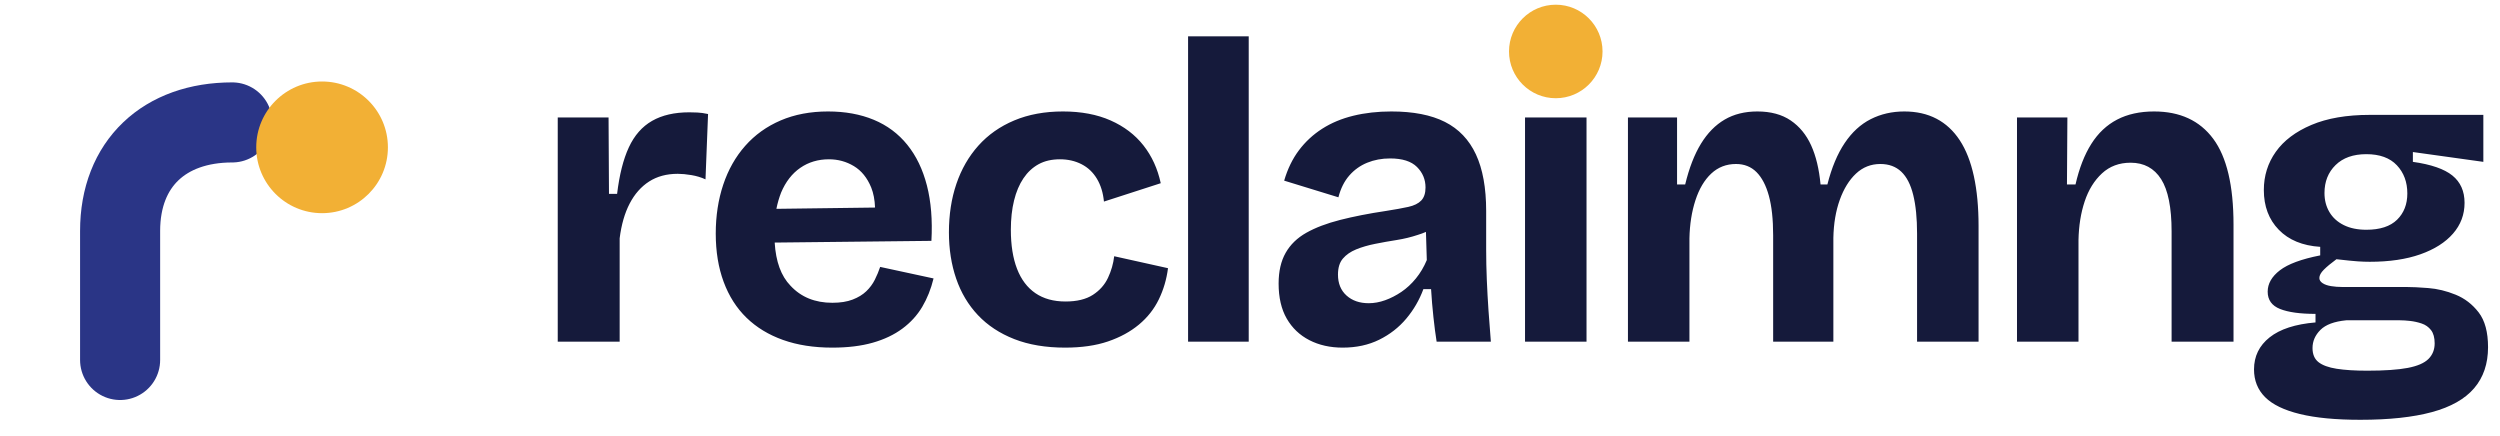
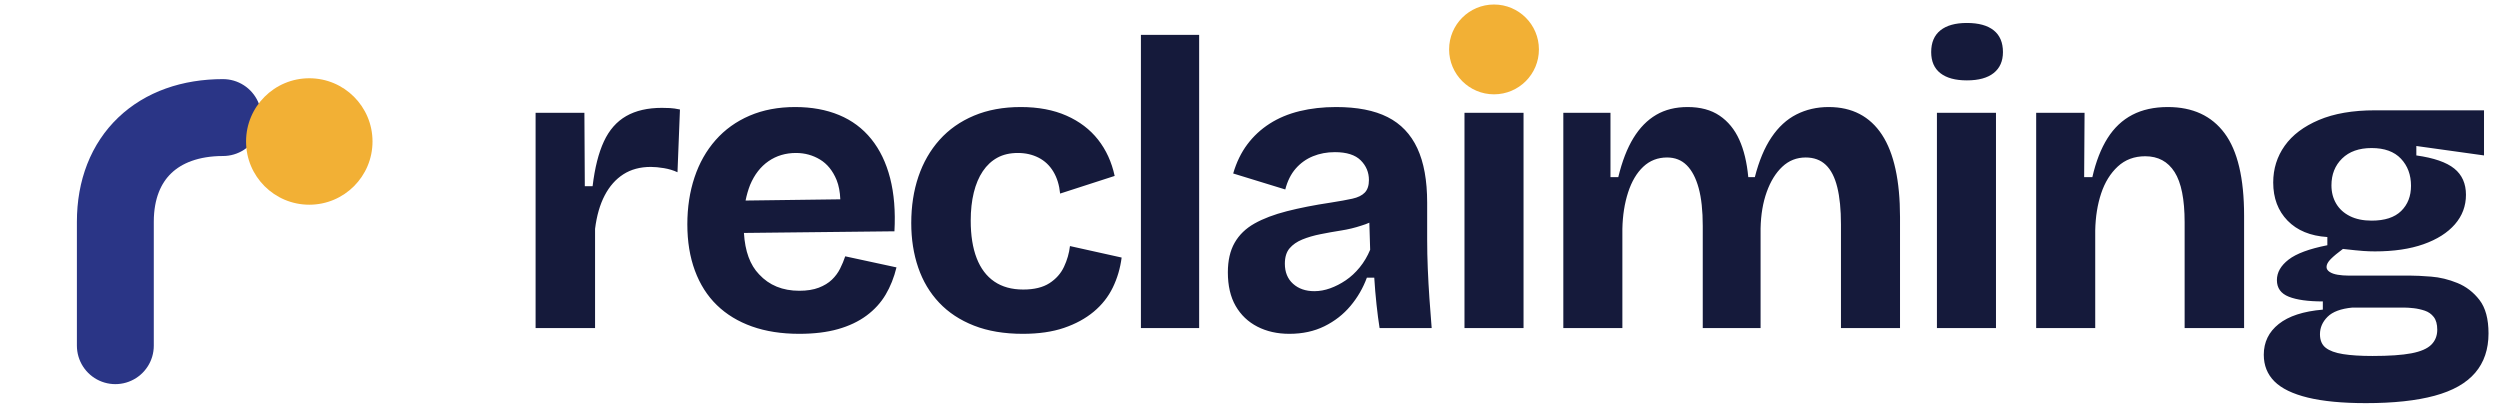
- <svg xmlns="http://www.w3.org/2000/svg" viewBox="0 -80 585.4 102.0" role="img">
+ <svg xmlns="http://www.w3.org/2000/svg" viewBox="0 -80 609.6 102.0" role="img">
  <g transform="translate(0 -78) scale(2.083333)">
    <path d="M13.5 39.5V25c0-7.6 5-12.2 12.6-12.2" fill="none" stroke="#2A3586" stroke-width="9" stroke-linecap="round" />
    <circle cx="36.2" cy="15.6" r="7.4" fill="#F2B035" />
  </g>
  <g transform="translate(124 0)">
-     <path d="M21.10 0L6.60 0L6.60-52.50L18.50-52.50L18.60-34.60L20.50-34.60Q21.30-41.30 23.25-45.50Q25.20-49.70 28.70-51.70Q32.20-53.70 37.40-53.70L37.40-53.70Q38.30-53.70 39.35-53.65Q40.40-53.60 41.80-53.30L41.80-53.30L41.20-38Q39.70-38.70 37.90-39Q36.10-39.30 34.70-39.30L34.70-39.30Q30.80-39.30 28-37.50Q25.20-35.70 23.45-32.35Q21.70-29 21.10-24.20L21.10-24.20L21.10 0ZM70.90 1.40L70.90 1.40Q64.40 1.40 59.35-0.40Q54.30-2.20 50.80-5.60Q47.30-9 45.45-14Q43.60-19 43.60-25.30L43.60-25.30Q43.60-31.50 45.35-36.75Q47.10-42 50.50-45.85Q53.90-49.70 58.80-51.80Q63.70-53.90 69.90-53.90L69.90-53.90Q75.90-53.90 80.60-51.95Q85.30-50 88.45-46.10Q91.60-42.20 93.05-36.55Q94.50-30.90 94.10-23.60L94.10-23.60L57.40-23.20Q57.80-16.50 61.10-13.10L61.10-13.10Q64.80-9.10 70.90-9.10L70.90-9.10Q73.70-9.10 75.65-9.85Q77.60-10.60 78.85-11.80Q80.10-13 80.85-14.50Q81.60-16 82.10-17.50L82.10-17.50L94.60-14.80Q93.70-11.10 91.95-8.15Q90.20-5.20 87.30-3.05Q84.40-0.90 80.35 0.25Q76.30 1.40 70.90 1.40ZM57.80-31.10L57.80-31.10L80.90-31.40Q80.80-34.10 80-36.10L80-36.10Q78.60-39.50 75.95-41.10Q73.30-42.70 70.10-42.70L70.10-42.70Q66.30-42.70 63.40-40.70Q60.50-38.70 58.90-34.90L58.90-34.90Q58.20-33.10 57.80-31.10ZM125.40 1.40L125.40 1.40Q118.60 1.40 113.50-0.60Q108.40-2.60 105-6.20Q101.60-9.80 99.90-14.75Q98.20-19.70 98.20-25.60L98.20-25.60Q98.20-31.80 99.95-36.95Q101.70-42.10 105.10-45.90Q108.50-49.70 113.50-51.80Q118.50-53.90 124.90-53.90L124.90-53.90Q131.30-53.90 136.05-51.80Q140.80-49.70 143.75-45.95Q146.70-42.20 147.80-37.10L147.80-37.10L134.50-32.80Q134.20-35.90 132.85-38.15Q131.50-40.40 129.25-41.55Q127-42.70 124.20-42.70L124.20-42.70Q121.30-42.70 119.20-41.55Q117.10-40.40 115.65-38.25Q114.20-36.10 113.45-33.05Q112.70-30 112.70-26.20L112.70-26.20Q112.70-20.80 114.15-17.05Q115.60-13.30 118.45-11.35Q121.30-9.40 125.50-9.40L125.50-9.40Q129.50-9.40 131.90-10.95Q134.30-12.50 135.45-14.95Q136.60-17.40 136.90-20L136.90-20L149.50-17.20Q149-13.30 147.35-9.90Q145.70-6.50 142.70-4Q139.70-1.50 135.45-0.05Q131.20 1.40 125.40 1.40ZM168.40 0L154.20 0L154.20-71.50L168.40-71.50L168.40 0ZM190.40 1.40L190.40 1.40Q186 1.40 182.60-0.35Q179.20-2.10 177.30-5.40Q175.40-8.70 175.40-13.60L175.40-13.60Q175.40-17.90 177.05-20.80Q178.70-23.70 181.90-25.50Q185.10-27.30 189.80-28.50Q194.50-29.70 200.50-30.60L200.50-30.60Q203.70-31.10 205.75-31.55Q207.80-32 208.80-33.05Q209.80-34.10 209.80-36.10L209.80-36.10Q209.80-38.90 207.80-40.90Q205.80-42.90 201.50-42.90L201.50-42.90Q198.60-42.90 196.15-41.90Q193.70-40.90 191.95-38.90Q190.20-36.90 189.40-33.80L189.40-33.80L176.70-37.70Q177.90-41.80 180.15-44.80Q182.40-47.80 185.60-49.85Q188.80-51.90 192.90-52.90Q197-53.90 201.80-53.90L201.80-53.90Q209.50-53.90 214.35-51.45Q219.20-49 221.60-43.85Q224-38.70 224-30.60L224-30.60L224-21.60Q224-18.10 224.15-14.50Q224.30-10.90 224.55-7.25Q224.80-3.60 225.10 0L225.10 0L212.40 0Q212-2.50 211.65-5.75Q211.30-9 211.10-12.30L211.10-12.30L209.30-12.30Q207.90-8.50 205.30-5.40Q202.70-2.30 198.95-0.45Q195.20 1.40 190.40 1.40ZM196.50-9L196.50-9Q198.40-9 200.35-9.70Q202.30-10.40 204.15-11.65Q206-12.90 207.55-14.80Q209.10-16.70 210.10-19.10L210.10-19.10L209.90-25.70Q209-25.30 208-25L208-25Q205.60-24.20 203.05-23.80Q200.50-23.40 198-22.90Q195.50-22.40 193.55-21.60Q191.60-20.80 190.45-19.45Q189.30-18.10 189.30-15.70L189.30-15.70Q189.30-12.60 191.30-10.80Q193.30-9 196.50-9ZM247.50 0L233.10 0L233.10-52.50L247.50-52.50L247.50 0ZM271.60 0L257.20 0L257.20-52.50L268.70-52.50L268.70-36.80L270.60-36.80Q272-42.60 274.30-46.35Q276.60-50.10 279.85-52Q283.10-53.90 287.50-53.90L287.50-53.90Q292.20-53.90 295.30-51.80Q298.40-49.70 300.10-45.95Q301.80-42.20 302.30-36.80L302.30-36.80L303.90-36.80Q305.40-42.70 307.95-46.50Q310.50-50.30 314.05-52.10Q317.60-53.90 321.90-53.90Q326.20-53.90 329.45-52.20Q332.70-50.50 334.90-47.15Q337.10-43.80 338.20-38.75Q339.30-33.70 339.30-27.10L339.30-27.10L339.30 0L324.90 0L324.90-25.30Q324.90-30.70 324-34.35Q323.10-38 321.20-39.80Q319.30-41.60 316.30-41.60L316.30-41.60Q313-41.60 310.60-39.35Q308.20-37.10 306.80-33.20Q305.40-29.30 305.30-24.30L305.30-24.30L305.30 0L291.20 0L291.20-24.90Q291.20-30.50 290.20-34.15Q289.20-37.80 287.30-39.70Q285.40-41.60 282.50-41.60L282.50-41.60Q279.10-41.60 276.70-39.35Q274.30-37.10 273-33.10Q271.70-29.10 271.60-24.20L271.60-24.20L271.60 0ZM362.70 0L348.30 0L348.30-52.50L360.10-52.50L360-36.80L362-36.80Q363.30-42.50 365.70-46.30Q368.10-50.10 371.75-52Q375.40-53.90 380.40-53.90L380.40-53.90Q389.50-53.90 394.25-47.50Q399-41.10 399-27.40L399-27.40L399 0L384.50 0L384.50-25.80Q384.50-34.20 382.05-38.05Q379.60-41.90 374.90-41.90L374.90-41.90Q370.90-41.90 368.20-39.40Q365.50-36.90 364.15-32.85Q362.80-28.80 362.70-23.80L362.70-23.80L362.70 0ZM428.70 18.30L428.70 18.30Q420.10 18.30 414.55 16.95Q409 15.60 406.40 13Q403.80 10.40 403.80 6.50L403.80 6.50Q403.80 1.90 407.45-1Q411.10-3.90 418.20-4.50L418.20-4.50L418.20-6.50Q412.80-6.50 409.90-7.65Q407-8.80 407-11.70L407-11.70Q407-14.50 409.85-16.70Q412.70-18.90 419.30-20.20L419.30-20.20L419.30-22.20Q413.10-22.60 409.60-26.20Q406.10-29.80 406.10-35.50L406.10-35.50Q406.10-40.50 408.90-44.45Q411.70-48.40 417.25-50.75Q422.80-53.10 430.90-53.10L430.90-53.10L457.50-53.10L457.50-42.10L441-44.40L441-42.10Q447.40-41.20 450.25-38.90Q453.10-36.60 453.10-32.50L453.10-32.50Q453.10-28.40 450.40-25.30Q447.70-22.20 442.75-20.45Q437.80-18.70 430.90-18.70L430.90-18.70Q429.60-18.70 428.10-18.80Q426.60-18.90 423.10-19.30L423.10-19.30Q421.20-17.90 420.15-16.85Q419.10-15.80 419.10-14.90L419.10-14.90Q419.10-14.20 419.85-13.70Q420.60-13.20 421.85-13Q423.10-12.80 424.40-12.80L424.40-12.80L439.40-12.80Q441.40-12.80 444.60-12.55Q447.80-12.30 451-11Q454.20-9.70 456.40-6.85Q458.60-4 458.60 1.30L458.60 1.30Q458.60 7.10 455.35 10.90Q452.10 14.70 445.45 16.50Q438.80 18.30 428.70 18.30ZM430.30 6.80L430.30 6.80Q436.40 6.80 439.80 6.15Q443.20 5.50 444.65 4.05Q446.10 2.60 446.10 0.40L446.10 0.40Q446.10-1.60 445.25-2.70Q444.40-3.80 443.05-4.25Q441.70-4.70 440.35-4.85Q439-5 438-5L438-5L425.40-5Q421.20-4.60 419.35-2.75Q417.50-0.90 417.50 1.50L417.50 1.50Q417.50 3.70 418.90 4.80Q420.30 5.90 423.15 6.35Q426 6.80 430.30 6.80ZM430.10-26.20L430.10-26.20Q434.90-26.20 437.30-28.55Q439.70-30.90 439.70-34.70L439.70-34.70Q439.70-38.70 437.25-41.30Q434.80-43.90 430.10-43.90L430.10-43.90Q425.50-43.90 422.90-41.35Q420.30-38.80 420.30-34.80L420.30-34.80Q420.30-32.30 421.45-30.35Q422.60-28.40 424.80-27.30Q427-26.20 430.10-26.20Z" fill="#151A3B" />
+     <path d="M21.10 0L6.60 0L6.60-52.50L18.50-52.50L18.60-34.60L20.50-34.60Q21.30-41.30 23.25-45.50Q25.20-49.70 28.70-51.70Q32.20-53.70 37.40-53.70L37.40-53.70Q38.30-53.70 39.35-53.65Q40.40-53.60 41.80-53.30L41.80-53.30L41.20-38Q39.70-38.70 37.90-39Q36.10-39.30 34.70-39.30L34.70-39.30Q30.80-39.30 28-37.50Q25.20-35.70 23.45-32.35Q21.70-29 21.10-24.20L21.10-24.20L21.10 0ZM70.90 1.40L70.90 1.40Q64.40 1.40 59.35-0.40Q54.30-2.20 50.80-5.60Q47.30-9 45.45-14Q43.60-19 43.60-25.30L43.60-25.30Q43.60-31.50 45.35-36.75Q47.10-42 50.50-45.85Q53.90-49.70 58.80-51.80Q63.70-53.90 69.90-53.90L69.90-53.90Q75.90-53.90 80.60-51.95Q85.30-50 88.45-46.10Q91.60-42.20 93.05-36.55Q94.50-30.90 94.10-23.60L94.10-23.60L57.40-23.20Q57.80-16.50 61.10-13.10L61.10-13.10Q64.80-9.10 70.90-9.10L70.90-9.10Q73.70-9.10 75.65-9.85Q77.60-10.60 78.85-11.80Q80.10-13 80.85-14.50Q81.60-16 82.10-17.50L82.10-17.50L94.60-14.80Q93.70-11.10 91.95-8.15Q90.20-5.20 87.30-3.05Q84.40-0.90 80.35 0.25Q76.30 1.40 70.90 1.40ZM57.80-31.10L57.80-31.10L80.90-31.40Q80.80-34.10 80-36.10L80-36.10Q78.60-39.50 75.95-41.10Q73.30-42.70 70.10-42.70L70.10-42.70Q66.30-42.70 63.40-40.70Q60.50-38.70 58.90-34.90L58.90-34.90Q58.20-33.10 57.80-31.10ZM125.40 1.40L125.40 1.40Q118.60 1.40 113.50-0.60Q108.40-2.60 105-6.20Q101.60-9.80 99.90-14.75Q98.20-19.70 98.20-25.60L98.20-25.60Q98.20-31.80 99.95-36.95Q101.70-42.10 105.10-45.90Q108.50-49.70 113.50-51.80Q118.50-53.90 124.90-53.90L124.90-53.90Q131.30-53.90 136.05-51.80Q140.80-49.70 143.75-45.95Q146.70-42.20 147.80-37.10L147.80-37.10L134.50-32.80Q134.20-35.90 132.85-38.15Q131.50-40.40 129.25-41.55Q127-42.70 124.20-42.70L124.20-42.70Q121.30-42.70 119.20-41.55Q117.10-40.40 115.65-38.25Q114.20-36.10 113.45-33.05Q112.70-30 112.70-26.20L112.70-26.20Q112.70-20.80 114.15-17.05Q115.60-13.30 118.45-11.35Q121.30-9.40 125.50-9.40L125.50-9.40Q129.50-9.40 131.90-10.95Q134.30-12.50 135.45-14.95Q136.60-17.40 136.90-20L136.90-20L149.50-17.20Q149-13.30 147.35-9.90Q145.70-6.50 142.70-4Q139.70-1.50 135.45-0.05Q131.20 1.40 125.40 1.40ZM168.40 0L154.20 0L154.20-71.50L168.40-71.50L168.40 0ZM190.40 1.40L190.40 1.40Q186 1.40 182.60-0.35Q179.20-2.10 177.30-5.40Q175.40-8.70 175.40-13.60L175.40-13.60Q175.40-17.90 177.05-20.80Q178.70-23.70 181.90-25.50Q185.10-27.30 189.80-28.50Q194.50-29.70 200.50-30.60L200.50-30.60Q203.70-31.10 205.75-31.55Q207.80-32 208.80-33.05Q209.80-34.10 209.80-36.10L209.80-36.10Q209.80-38.90 207.80-40.90Q205.80-42.90 201.50-42.90L201.50-42.90Q198.60-42.90 196.15-41.90Q193.70-40.90 191.95-38.90Q190.20-36.90 189.40-33.80L189.40-33.80L176.70-37.70Q177.90-41.80 180.15-44.80Q182.40-47.80 185.60-49.85Q188.80-51.90 192.90-52.90Q197-53.90 201.80-53.90L201.80-53.90Q209.50-53.90 214.35-51.45Q219.20-49 221.60-43.85Q224-38.70 224-30.60L224-30.60L224-21.60Q224-18.10 224.15-14.50Q224.30-10.90 224.55-7.25Q224.80-3.60 225.10 0L225.10 0L212.40 0Q212-2.50 211.65-5.75Q211.30-9 211.10-12.30L211.10-12.30L209.30-12.30Q207.90-8.50 205.30-5.40Q202.70-2.30 198.95-0.45Q195.20 1.40 190.40 1.40ZM196.50-9L196.50-9Q198.40-9 200.35-9.70Q202.30-10.40 204.15-11.65Q206-12.90 207.55-14.80Q209.10-16.70 210.10-19.10L210.10-19.10L209.90-25.70Q209-25.30 208-25L208-25Q205.60-24.20 203.05-23.80Q200.50-23.40 198-22.90Q195.50-22.40 193.55-21.60Q191.60-20.80 190.45-19.45Q189.30-18.10 189.30-15.70L189.30-15.70Q189.30-12.60 191.30-10.80Q193.30-9 196.50-9ZM247.50 0L233.10 0L233.10-52.50L247.50-52.50L247.50 0ZM271.60 0L257.20 0L257.20-52.50L268.70-52.50L268.70-36.80L270.60-36.80Q272-42.60 274.30-46.35Q276.60-50.10 279.85-52Q283.10-53.90 287.50-53.90L287.50-53.90Q292.20-53.90 295.30-51.80Q298.40-49.70 300.10-45.95Q301.80-42.20 302.30-36.80L302.30-36.80L303.90-36.80Q305.40-42.70 307.95-46.50Q310.50-50.30 314.05-52.10Q317.60-53.90 321.90-53.90Q326.20-53.90 329.45-52.20Q332.70-50.50 334.90-47.15Q337.10-43.80 338.20-38.75Q339.30-33.70 339.30-27.10L339.30-27.10L339.30 0L324.90 0L324.90-25.30Q324.90-30.70 324-34.35Q323.10-38 321.20-39.80Q319.30-41.60 316.30-41.60L316.30-41.60Q313-41.60 310.60-39.35Q308.20-37.10 306.80-33.20Q305.40-29.30 305.30-24.30L305.30-24.30L305.30 0L291.20 0L291.20-24.90Q291.20-30.50 290.20-34.15Q289.20-37.80 287.30-39.70Q285.40-41.60 282.50-41.60L282.50-41.60Q279.10-41.60 276.70-39.35Q274.30-37.10 273-33.10Q271.70-29.10 271.60-24.20L271.60-24.20L271.60 0ZM362.70 0L348.30 0L348.30-52.50L362.70-52.50L362.70 0ZM355.60-60.40L355.60-60.40Q351.40-60.40 349.15-62.15Q346.90-63.90 346.90-67.30L346.90-67.30Q346.90-70.80 349.15-72.60Q351.40-74.40 355.60-74.40L355.60-74.40Q359.90-74.40 362.15-72.60Q364.40-70.80 364.40-67.30L364.40-67.30Q364.40-64 362.15-62.20Q359.90-60.40 355.60-60.40ZM386.90 0L372.50 0L372.50-52.50L384.30-52.50L384.20-36.80L386.20-36.80Q387.50-42.50 389.90-46.30Q392.30-50.10 395.95-52Q399.60-53.90 404.60-53.90L404.60-53.90Q413.70-53.90 418.45-47.50Q423.20-41.10 423.20-27.40L423.20-27.40L423.20 0L408.70 0L408.70-25.80Q408.70-34.20 406.25-38.05Q403.80-41.90 399.10-41.90L399.10-41.90Q395.10-41.90 392.40-39.40Q389.70-36.90 388.35-32.85Q387-28.80 386.90-23.80L386.90-23.80L386.90 0ZM452.90 18.30L452.90 18.30Q444.30 18.30 438.75 16.95Q433.20 15.60 430.60 13Q428 10.40 428 6.50L428 6.50Q428 1.90 431.65-1Q435.30-3.90 442.40-4.50L442.40-4.50L442.40-6.50Q437-6.50 434.10-7.65Q431.20-8.80 431.20-11.70L431.20-11.70Q431.20-14.50 434.05-16.70Q436.90-18.90 443.50-20.20L443.50-20.20L443.50-22.20Q437.30-22.60 433.80-26.20Q430.30-29.80 430.30-35.50L430.30-35.50Q430.30-40.50 433.10-44.45Q435.90-48.40 441.45-50.75Q447-53.10 455.10-53.10L455.10-53.10L481.70-53.10L481.70-42.10L465.20-44.40L465.20-42.10Q471.60-41.20 474.45-38.90Q477.30-36.60 477.30-32.50L477.30-32.50Q477.30-28.40 474.60-25.30Q471.90-22.20 466.95-20.45Q462-18.70 455.10-18.70L455.10-18.70Q453.80-18.70 452.30-18.80Q450.80-18.90 447.30-19.30L447.30-19.30Q445.40-17.90 444.35-16.85Q443.30-15.80 443.30-14.90L443.30-14.90Q443.30-14.20 444.05-13.70Q444.80-13.20 446.05-13Q447.30-12.80 448.60-12.80L448.60-12.80L463.60-12.80Q465.60-12.80 468.80-12.55Q472-12.30 475.20-11Q478.40-9.70 480.60-6.85Q482.80-4 482.80 1.30L482.80 1.30Q482.80 7.10 479.55 10.90Q476.30 14.70 469.65 16.50Q463 18.30 452.90 18.30ZM454.50 6.80L454.50 6.80Q460.60 6.80 464 6.15Q467.40 5.50 468.85 4.05Q470.30 2.60 470.30 0.40L470.30 0.40Q470.30-1.60 469.45-2.70Q468.60-3.80 467.25-4.25Q465.90-4.70 464.55-4.85Q463.20-5 462.20-5L462.20-5L449.60-5Q445.40-4.60 443.55-2.75Q441.70-0.90 441.70 1.50L441.70 1.50Q441.70 3.70 443.10 4.80Q444.50 5.90 447.35 6.35Q450.20 6.80 454.50 6.80ZM454.30-26.20L454.30-26.20Q459.10-26.20 461.50-28.55Q463.90-30.90 463.90-34.70L463.90-34.70Q463.90-38.70 461.45-41.30Q459-43.90 454.30-43.90L454.30-43.90Q449.70-43.90 447.10-41.35Q444.50-38.80 444.50-34.80L444.50-34.80Q444.50-32.30 445.65-30.35Q446.80-28.40 449-27.30Q451.20-26.20 454.30-26.20Z" fill="#151A3B" />
    <circle cx="240.30" cy="-67.95" r="10.95" fill="#F2B035" />
  </g>
</svg>
